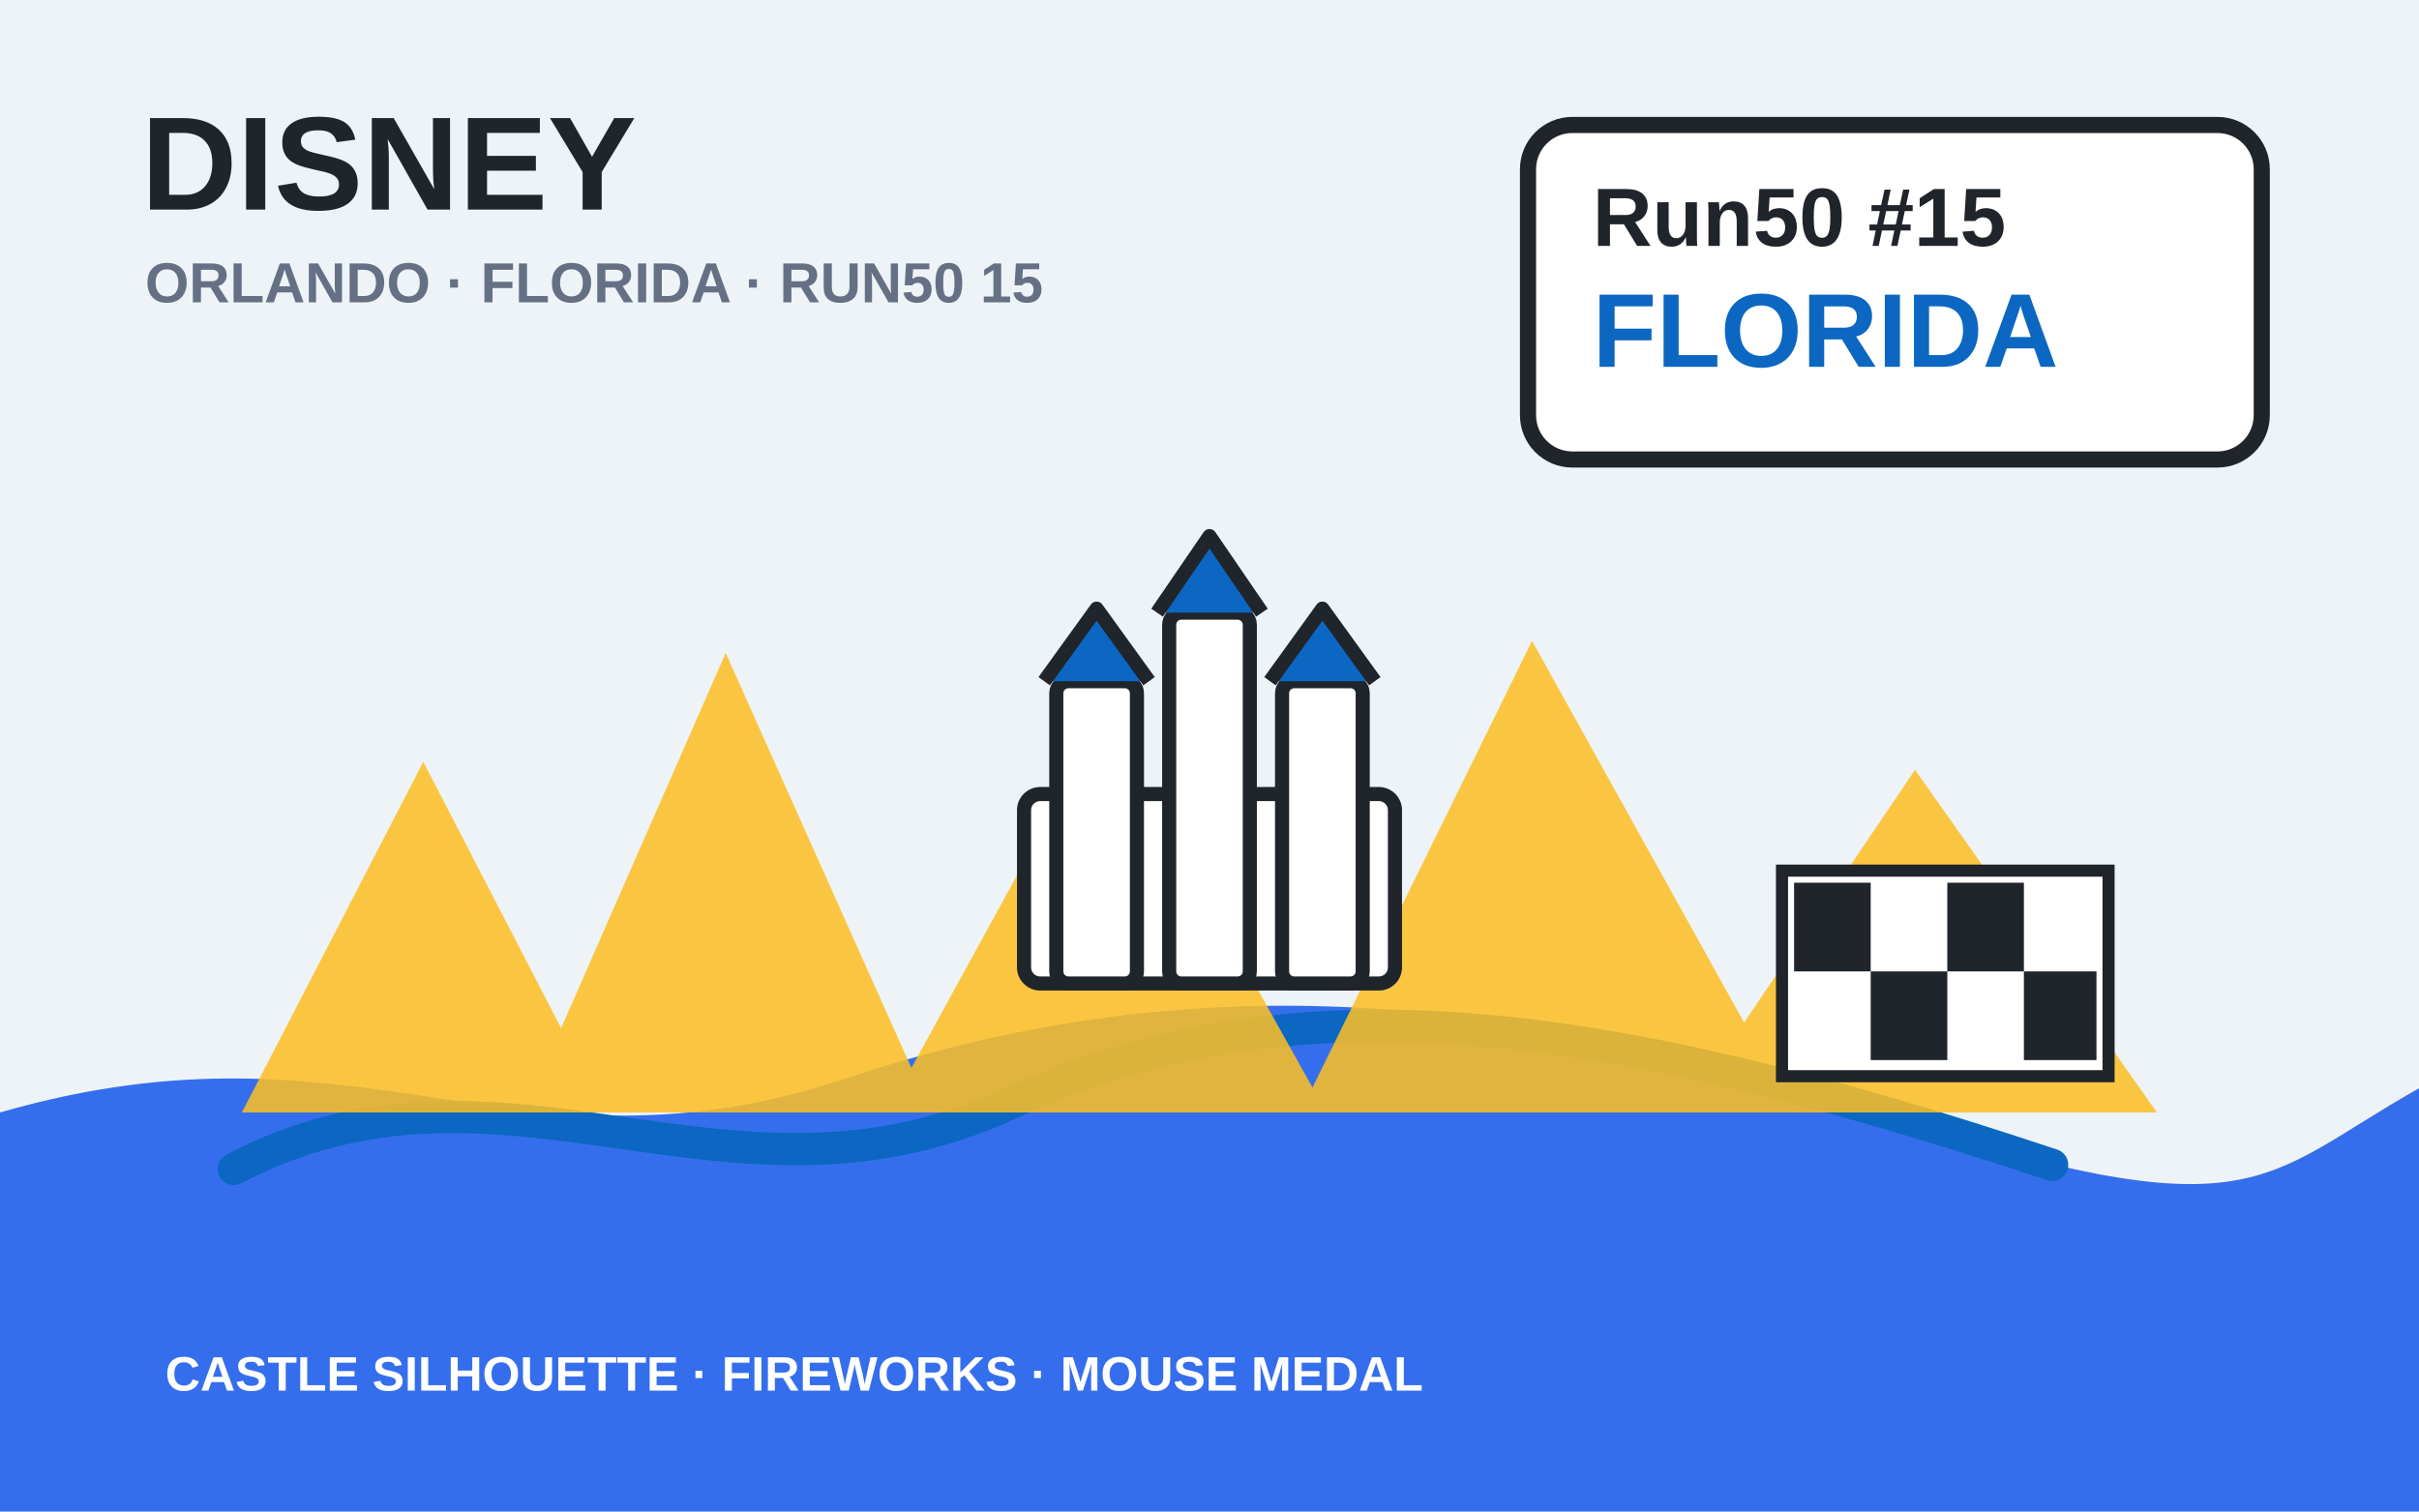
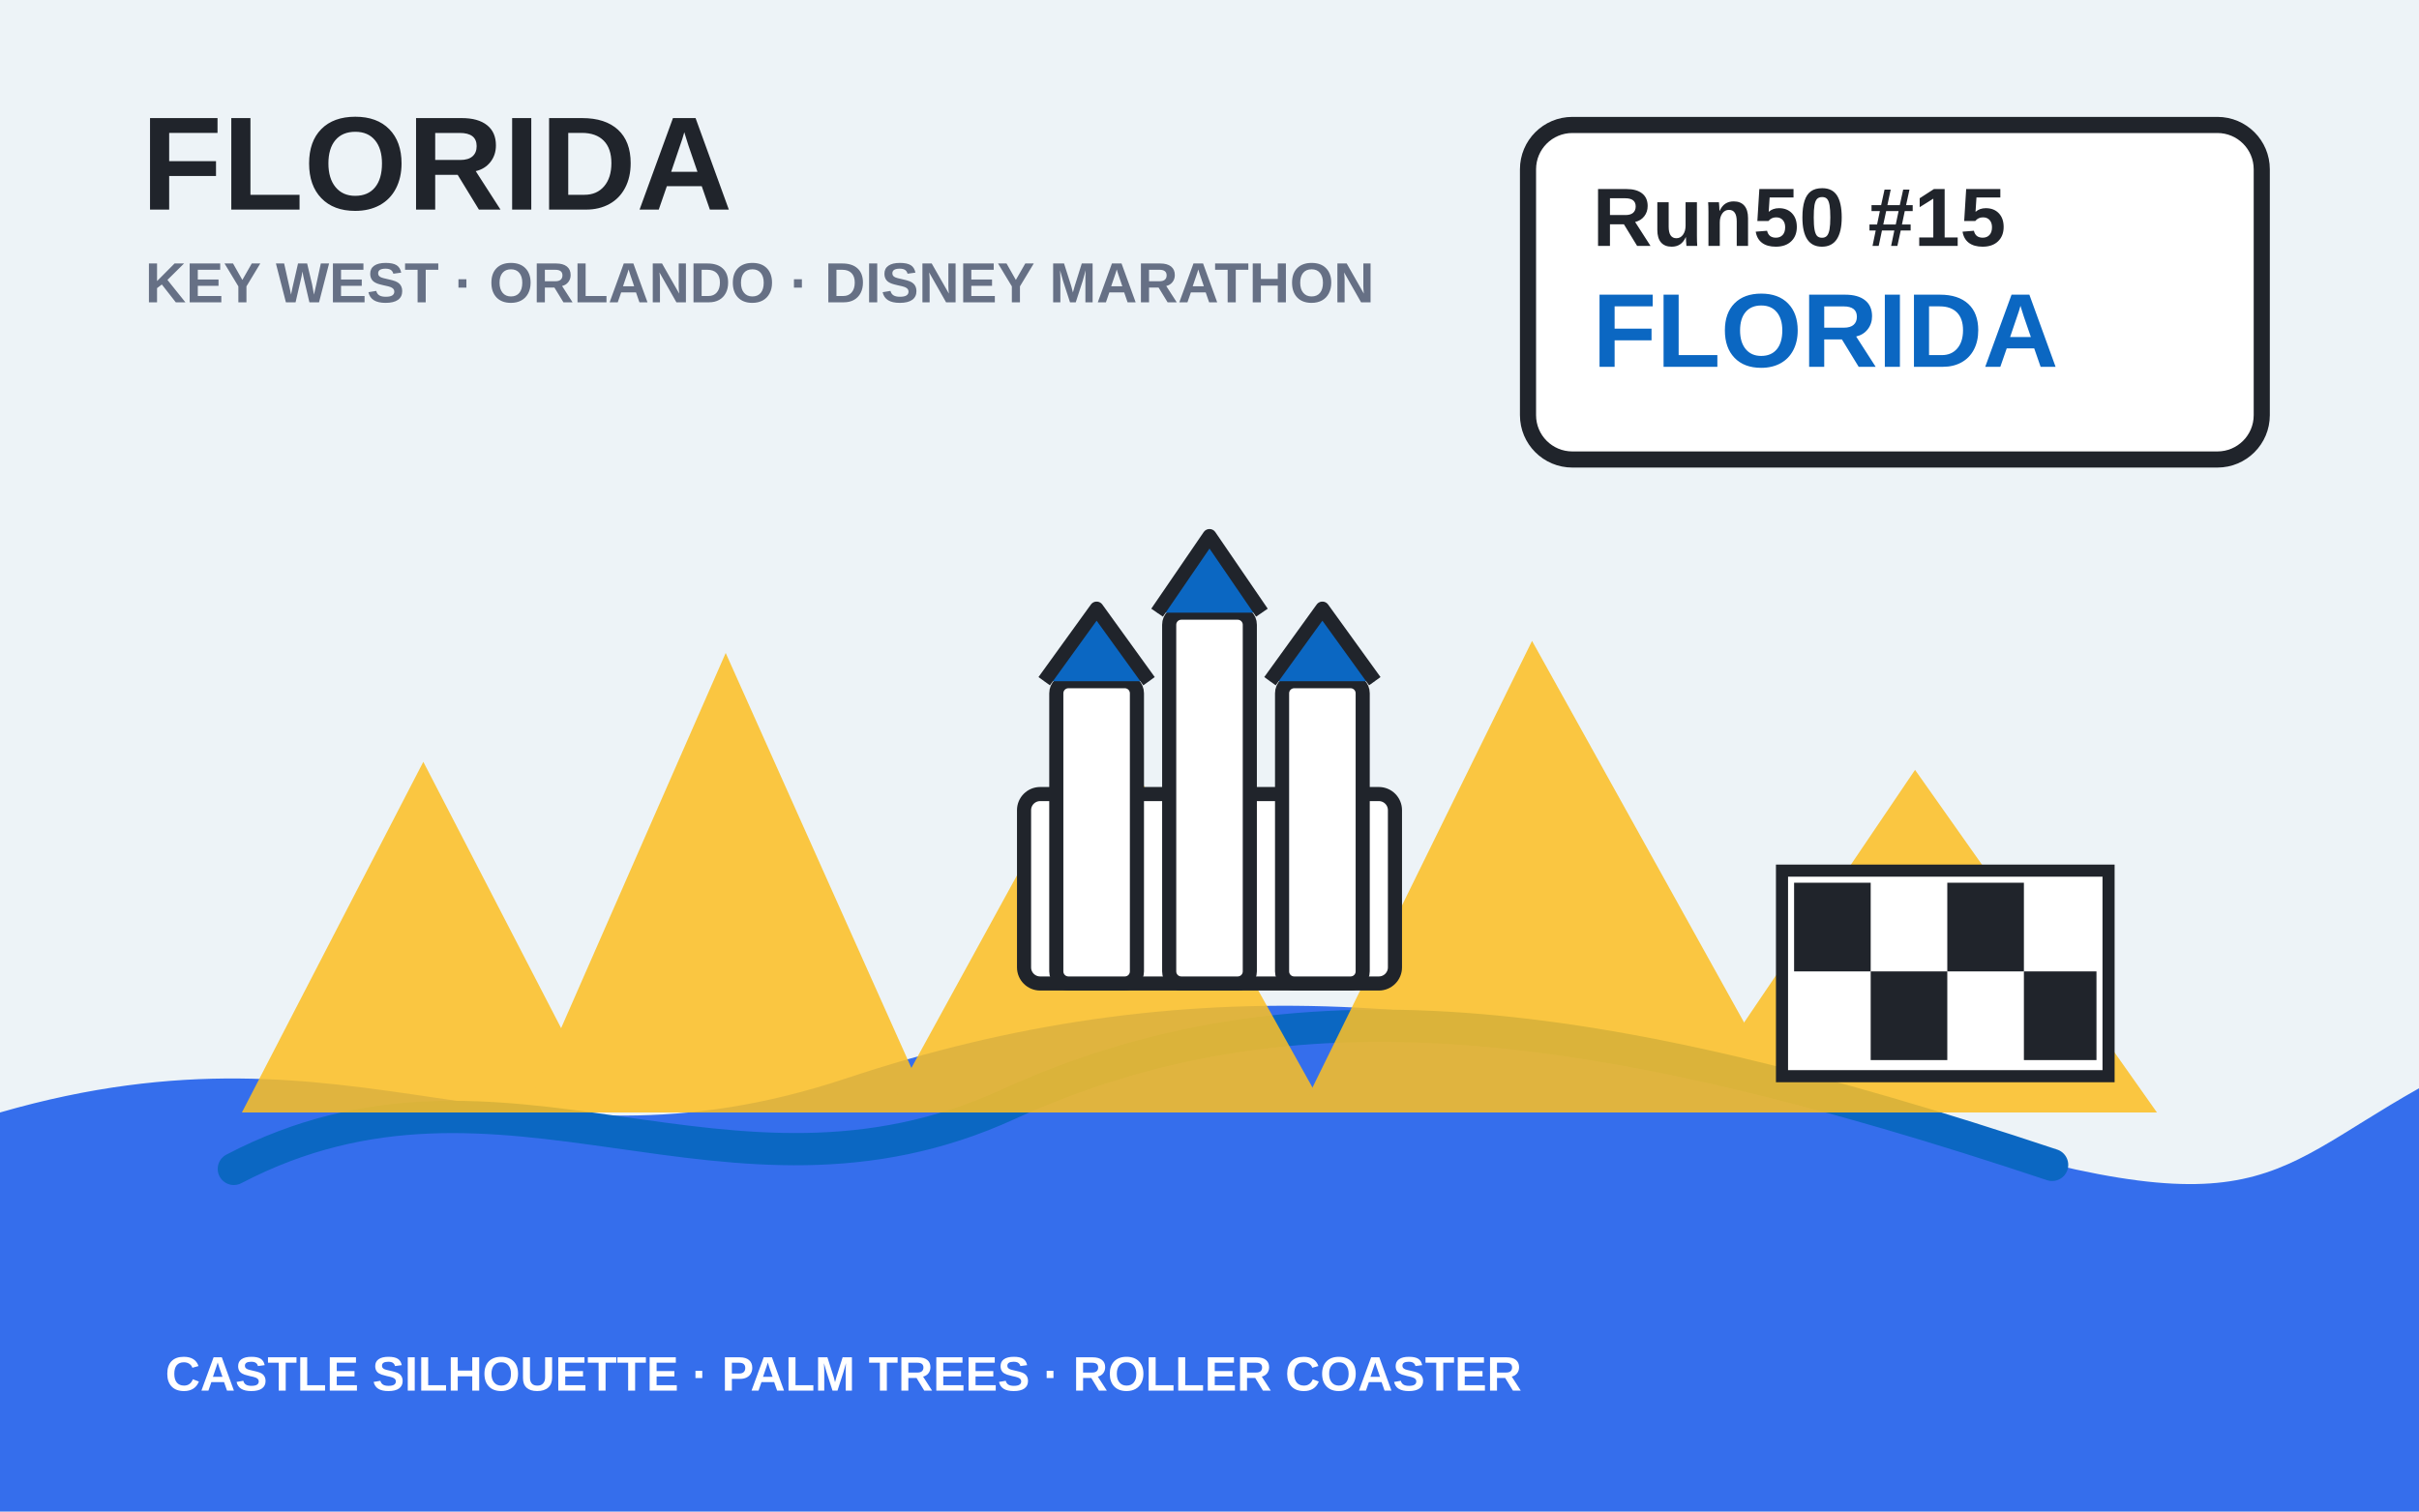
- <svg xmlns="http://www.w3.org/2000/svg" viewBox="0 0 1200 750" role="img" aria-label="Run50 #15 | Florida: Orlando Disney Marathon cover">
+ <svg xmlns="http://www.w3.org/2000/svg" viewBox="0 0 1200 750" role="img" aria-label="Run50 #15 | Florida: Key West, Orlando, and Disney Marathon cover">
  <rect width="1200" height="750" fill="#edf3f7" />
  <path d="M0 552 C180 500 255 590 420 535 S740 490 930 552 S1120 585 1200 540 L1200 750 L0 750 Z" fill="#2563eb" opacity=".92" />
  <path d="M116 580 C250 510 360 612 500 548 S790 502 1018 578" fill="none" stroke="#0b67c2" stroke-width="16" stroke-linecap="round" />
  <g opacity=".86" fill="#fbbf24">
    <polygon points="120,552 210,378 300,552" />
    <polygon points="260,552 360,324 462,552" />
    <polygon points="440,552 548,355 658,552" />
    <polygon points="645,552 760,318 890,552" />
    <polygon points="835,552 950,382 1070,552" />
  </g>
  <g transform="translate(600 424)" stroke="#20242b" stroke-width="7" stroke-linejoin="round">
    <rect x="-92" y="-30" width="184" height="94" rx="8" fill="#fff" />
    <rect x="-76" y="-86" width="40" height="150" rx="6" fill="#fff" />
    <rect x="-20" y="-120" width="40" height="184" rx="6" fill="#fff" />
    <rect x="36" y="-86" width="40" height="150" rx="6" fill="#fff" />
    <path d="M-82 -86 L-56 -122 L-30 -86 M-26 -120 L0 -158 L26 -120 M30 -86 L56 -122 L82 -86" fill="#0b67c2" />
  </g>
  <g transform="translate(884 432)">
    <rect width="162" height="102" fill="#fff" stroke="#20242b" stroke-width="6" />
    <rect x="6" y="6" width="38" height="44" fill="#20242b" />
    <rect x="82" y="6" width="38" height="44" fill="#20242b" />
    <rect x="44" y="50" width="38" height="44" fill="#20242b" />
    <rect x="120" y="50" width="36" height="44" fill="#20242b" />
  </g>
-   <text x="70" y="104" font-family="Arial, Helvetica, sans-serif" font-size="66" font-weight="900" fill="#20242b">DISNEY</text>
-   <text x="72" y="150" font-family="Arial, Helvetica, sans-serif" font-size="28" font-weight="800" fill="#667085">ORLANDO · FLORIDA · RUN50 15</text>
+   <text x="70" y="104" font-family="Arial, Helvetica, sans-serif" font-size="66" font-weight="900" fill="#20242b">FLORIDA</text>
+   <text x="72" y="150" font-family="Arial, Helvetica, sans-serif" font-size="28" font-weight="800" fill="#667085">KEY WEST · ORLANDO · DISNEY MARATHON</text>
  <rect x="758" y="62" width="364" height="166" rx="22" fill="#ffffff" stroke="#20242b" stroke-width="8" />
  <text x="790" y="122" font-family="Arial, Helvetica, sans-serif" font-size="41" font-weight="900" fill="#20242b">Run50 #15</text>
  <text x="790" y="182" font-family="Arial, Helvetica, sans-serif" font-size="52" font-weight="900" fill="#0b67c2">FLORIDA</text>
-   <text x="82" y="690" font-family="Arial, Helvetica, sans-serif" font-size="24" font-weight="900" fill="#fff">CASTLE SILHOUETTE · FIREWORKS · MOUSE MEDAL</text>
+   <text x="82" y="690" font-family="Arial, Helvetica, sans-serif" font-size="24" font-weight="900" fill="#fff">CASTLE SILHOUETTE · PALM TREES · ROLLER COASTER</text>
</svg>
